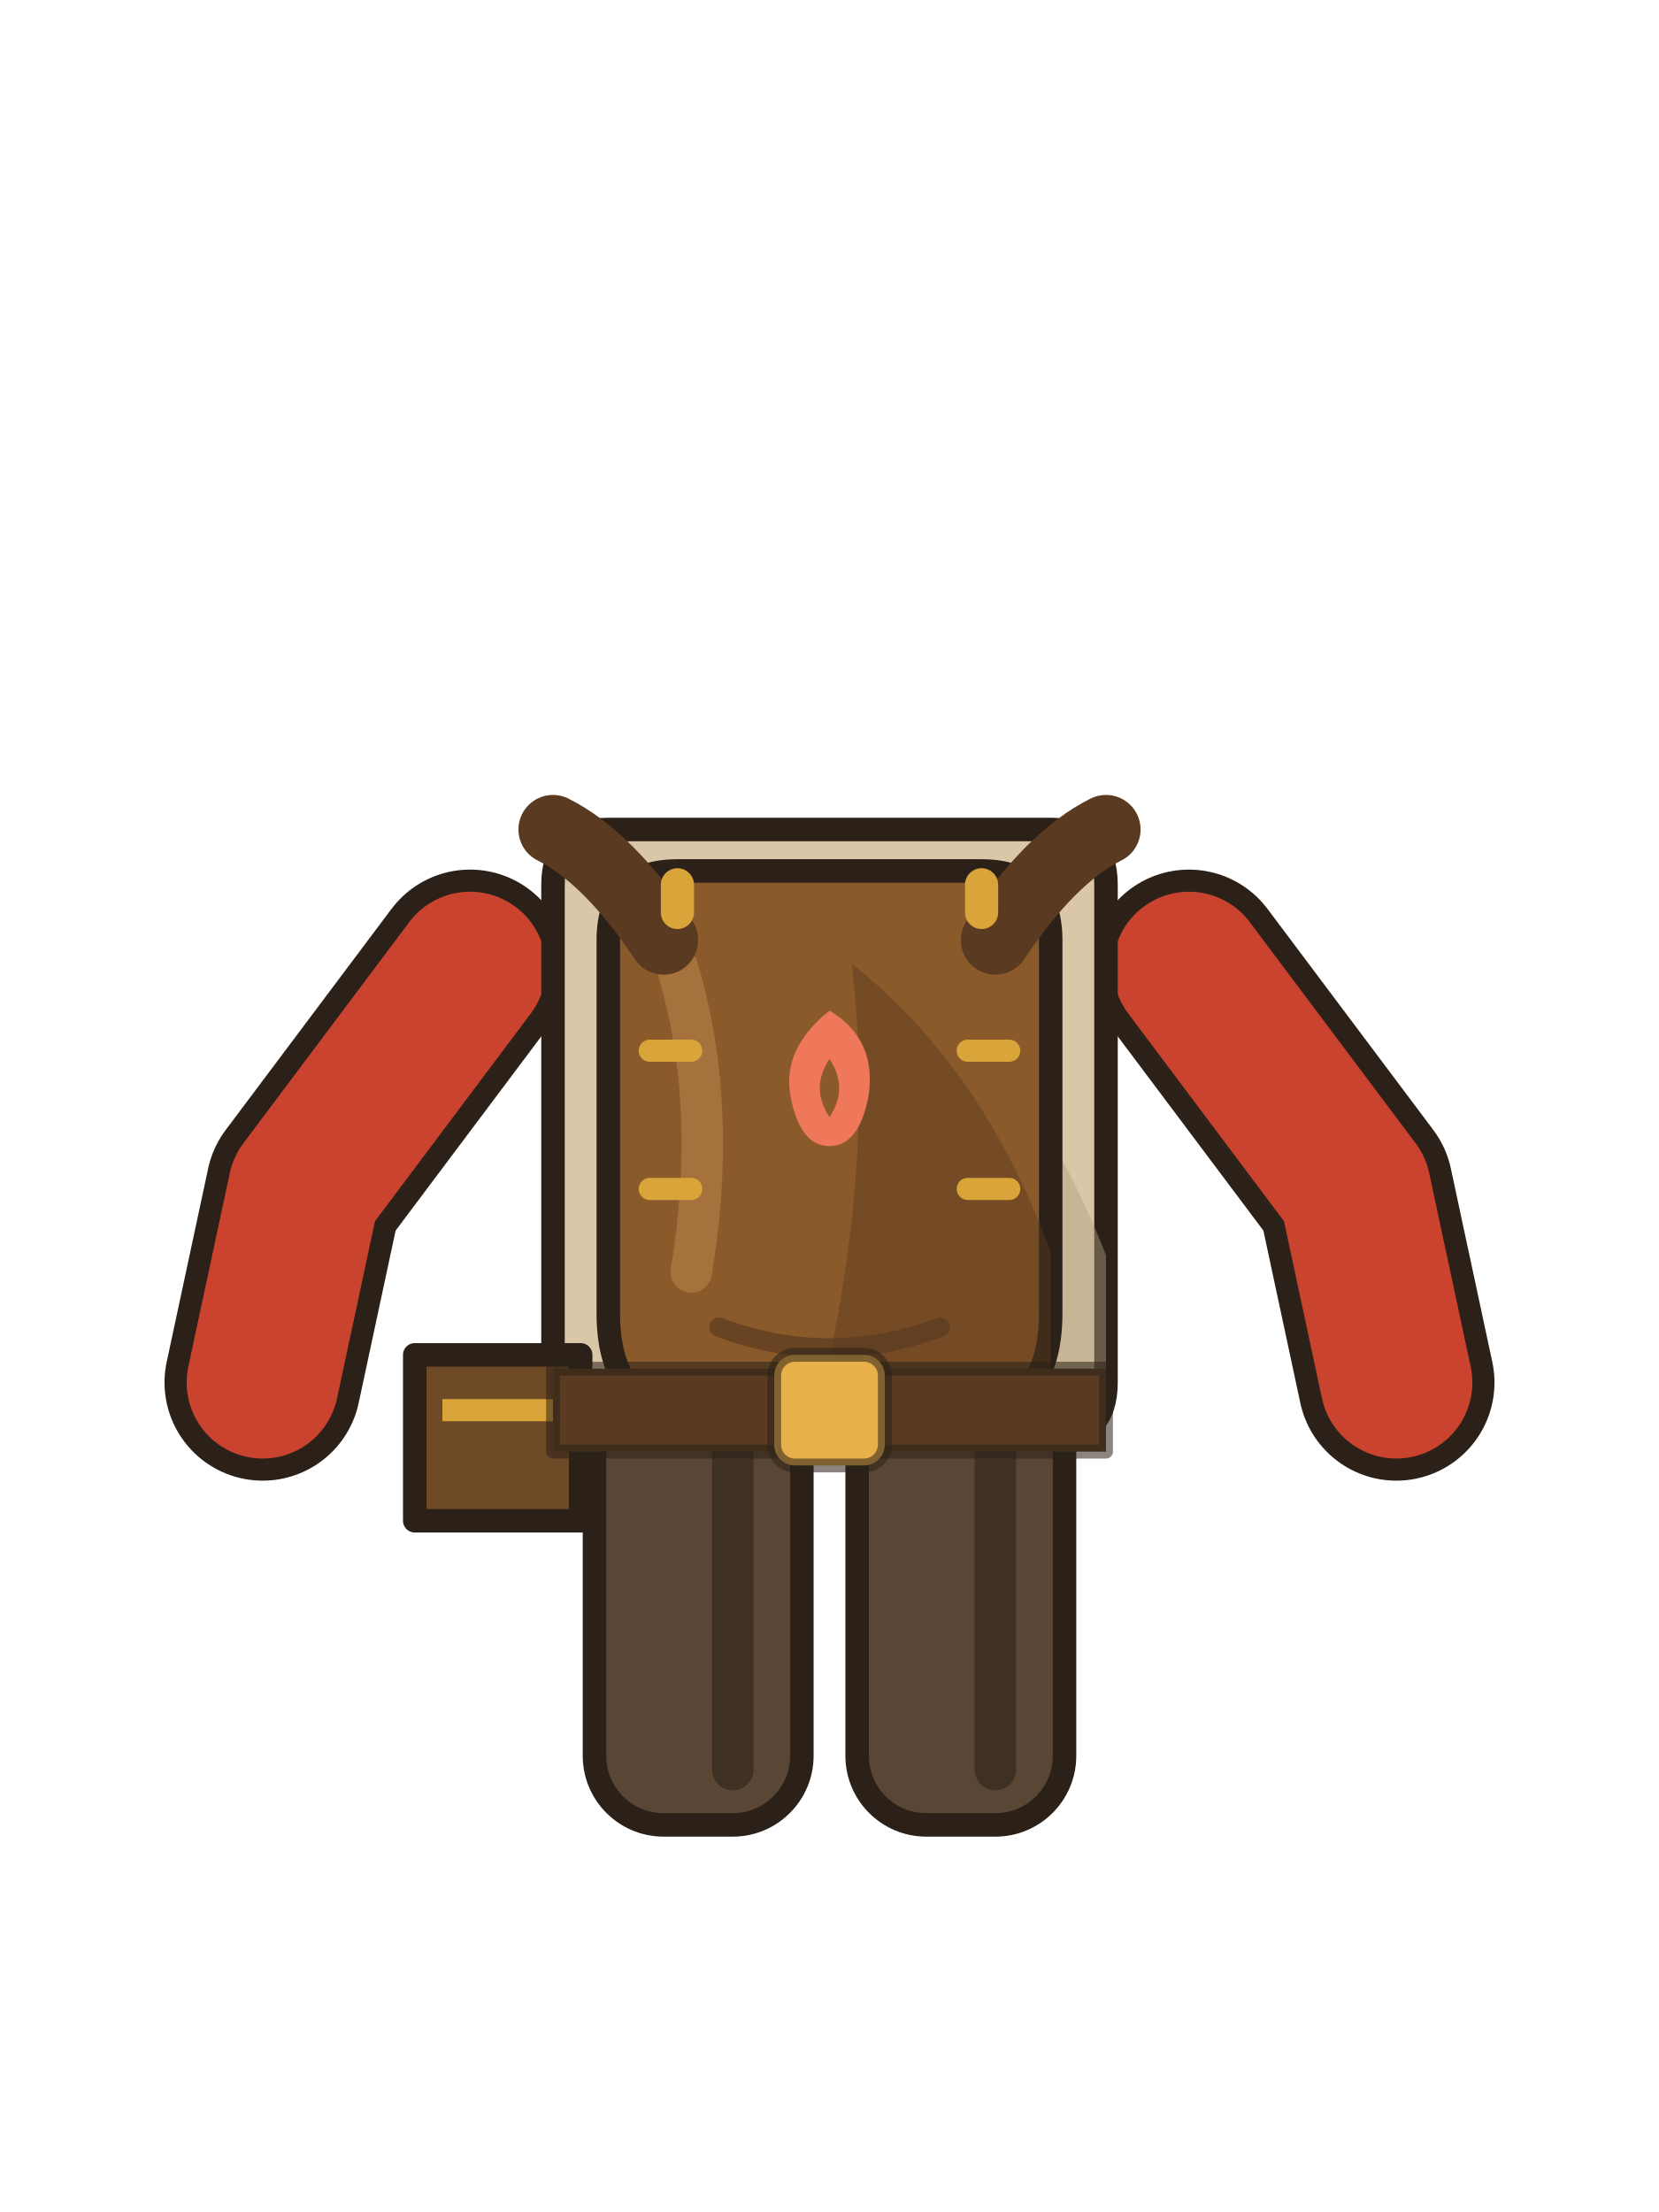
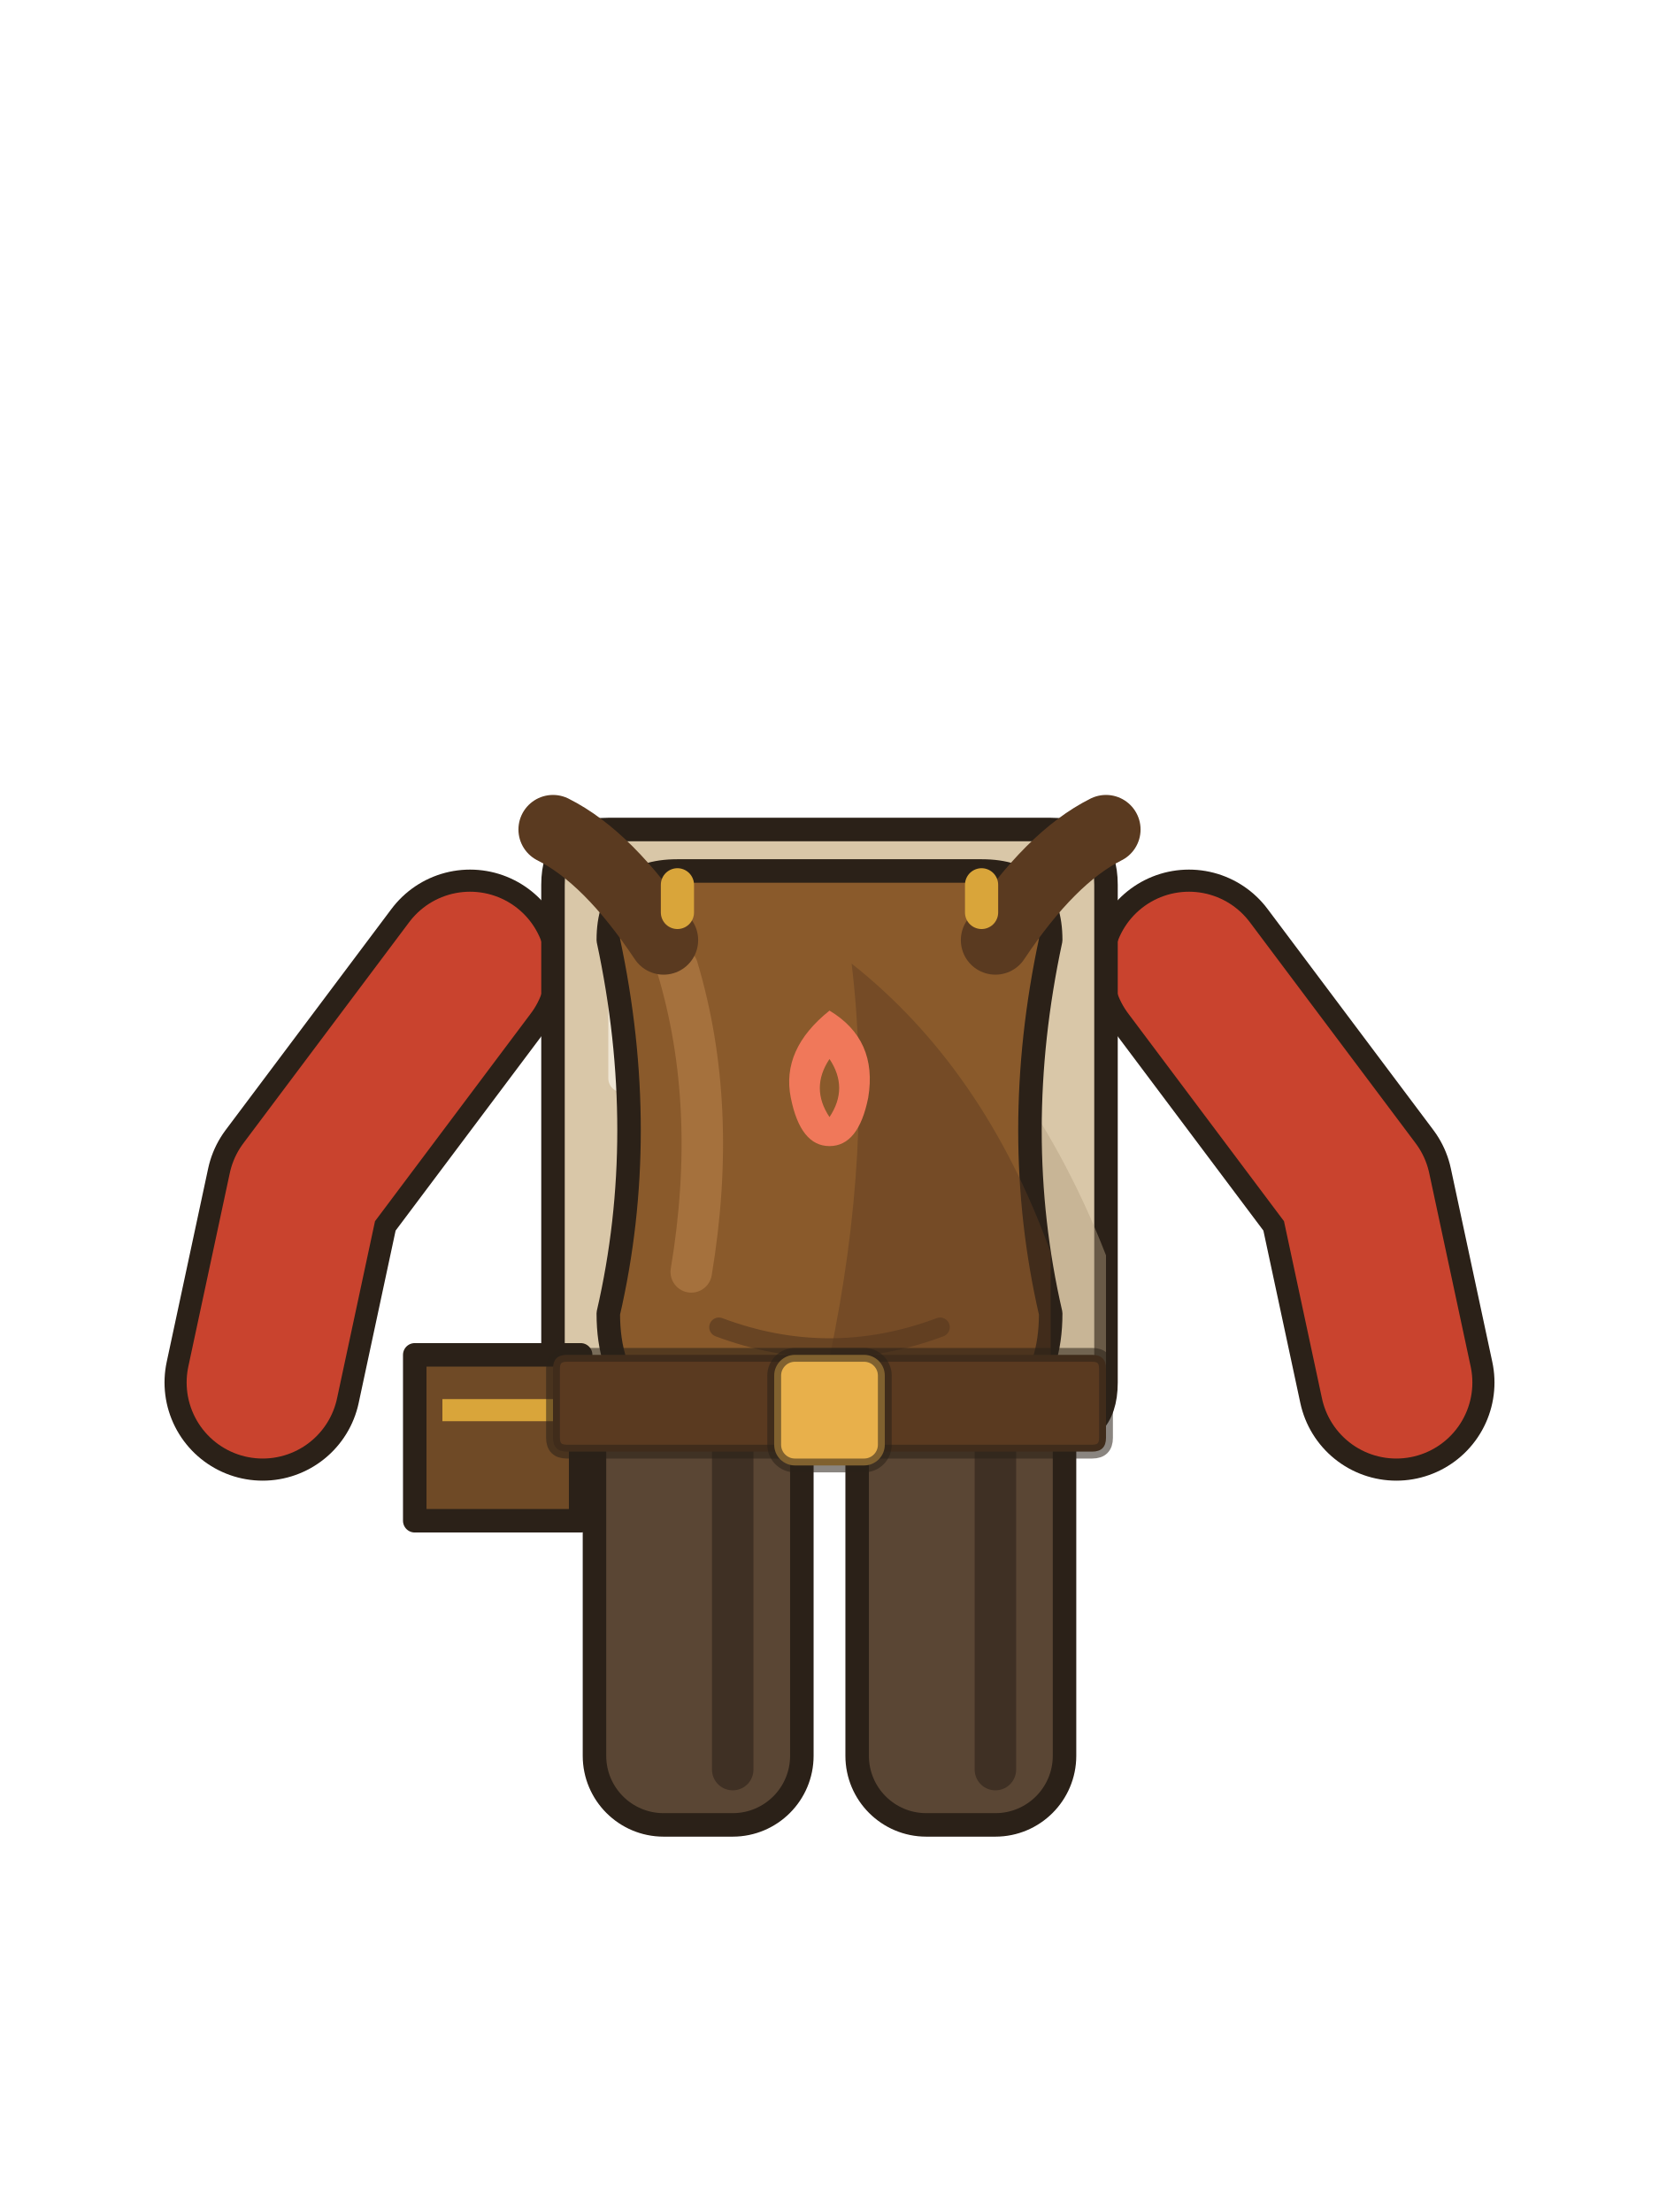
<svg xmlns="http://www.w3.org/2000/svg" width="120" height="160" viewBox="0 0 120 160">
  <rect x="43" y="100" width="15" height="32" rx="5" fill="#5a4634" stroke="#2b2118" stroke-width="1.7" stroke-linejoin="round" stroke-linecap="round" />
  <rect x="62" y="100" width="15" height="32" rx="5" fill="#5a4634" stroke="#2b2118" stroke-width="1.7" stroke-linejoin="round" stroke-linecap="round" />
  <path d="M53,104 v24 M72,104 v24" stroke="#3f3024" stroke-width="3" stroke-linecap="round" />
  <path d="M34,70 L22,86 L19,100" fill="none" stroke="#2b2118" stroke-width="14.2" stroke-linecap="round" stroke-linejoin="round" />
  <path d="M86,70 L98,86 L101,100" fill="none" stroke="#2b2118" stroke-width="14.2" stroke-linecap="round" stroke-linejoin="round" />
  <path d="M34,70 L22,86 L19,100" fill="none" stroke="#c9432e" stroke-width="11" stroke-linecap="round" stroke-linejoin="round" />
  <path d="M86,70 L98,86 L101,100" fill="none" stroke="#c9432e" stroke-width="11" stroke-linecap="round" stroke-linejoin="round" />
  <path d="M40,64 q0,-4 4,-4 h32 q4,0 4,4 v36 q0,4 -4,4 h-32 q-4,0 -4,-4z" fill="#d9c7a8" stroke="#2b2118" stroke-width="1.7" stroke-linejoin="round" stroke-linecap="round" />
  <path d="M62,66.6 q12,8.8 18,24.2 v13.2 q-14,0 -20,-4.4 q4,-17.6 2,-33z" fill="#b39f80" opacity=".45" />
  <path d="M45,68 v10" stroke="#efe6d4" stroke-width="2" stroke-linecap="round" />
  <path d="M50,88 q3,5 0,11" fill="none" stroke="#b39f80" stroke-width="1.2" stroke-linecap="round" opacity=".7" />
  <path d="M56,88 q3,5 0,11" fill="none" stroke="#b39f80" stroke-width="1.2" stroke-linecap="round" opacity=".7" />
-   <path d="M44,68 q0,-5 5,-5 h22 q5,0 5,5 v27 q0,8 -8,8 h-16 q-8,0 -8,-8z" fill="#8a5a2b" stroke="#2b2118" stroke-width="1.7" stroke-linejoin="round" stroke-linecap="round" />
+   <path d="M44,68 q0,-5 5,-5 h22 q5,0 5,5 q-3,14 0,27 q0,8 -8,8 h-16 q-8,0 -8,-8 q3,-13 0,-27z" fill="#8a5a2b" stroke="#2b2118" stroke-width="1.7" stroke-linejoin="round" stroke-linecap="round" />
  <path d="M61.6,69.7 q9.6,7.6 14.4,20.9 v11.4 q-11.2,0 -16,-3.8 q3.2,-15.2 1.6,-28.5z" fill="#5a3a20" opacity=".45" />
  <path d="M49,70 q3,10 1,22" fill="none" stroke="#b07a45" stroke-width="3" stroke-linecap="round" opacity=".7" />
  <path d="M52,96 q8,3 16,0" fill="none" stroke="#5a3a20" stroke-width="1.4" stroke-linecap="round" opacity=".7" />
-   <path d="M47,76 h3 M47,86 h3 M70,76 h3 M70,86 h3" stroke="#d9a53a" stroke-width="1.6" stroke-linecap="round" />
  <path d="M40,60 q4,2 8,8 M80,60 q-4,2 -8,8" stroke="#5a3a20" stroke-width="5" stroke-linecap="round" />
  <path d="M49,66 v-2 M71,66 v-2" stroke="#d9a53a" stroke-width="2.4" stroke-linecap="round" />
  <path d="M30,98 h12 v12 h-12z" fill="#6f4a26" stroke="#2b2118" stroke-width="1.7" stroke-linejoin="round" stroke-linecap="round" />
  <path d="M32,102 h8" stroke="#d9a53a" stroke-width="1.6" />
-   <path d="M40,99 h40 v6 h-40z" fill="#5a3a20" stroke="#2b2118" stroke-width="1" stroke-opacity=".55" stroke-linejoin="round" stroke-linecap="round" />
+   <path d="M40,99 q0,-1 1,-1 h38 q1,0 1,1 v5 q0,1 -1,1 h-38 q-1,0 -1,-1z" fill="#5a3a20" stroke="#2b2118" stroke-width="1" stroke-opacity=".55" stroke-linejoin="round" stroke-linecap="round" />
  <rect x="56" y="98" width="8" height="8" rx="1.5" fill="#e8b04b" stroke="#2b2118" stroke-width="1" stroke-opacity=".55" stroke-linejoin="round" stroke-linecap="round" />
  <g transform="translate(60,78) scale(0.7)">
    <path d="M0,-7 q5,3 4,9 q-1,5 -4,5 q-3,0 -4,-5 q-1,-5 4,-9z M0,-2 q2,3 0,6 q-2,-3 0,-6z" fill="#f0785a" fill-rule="evenodd" />
  </g>
</svg>
